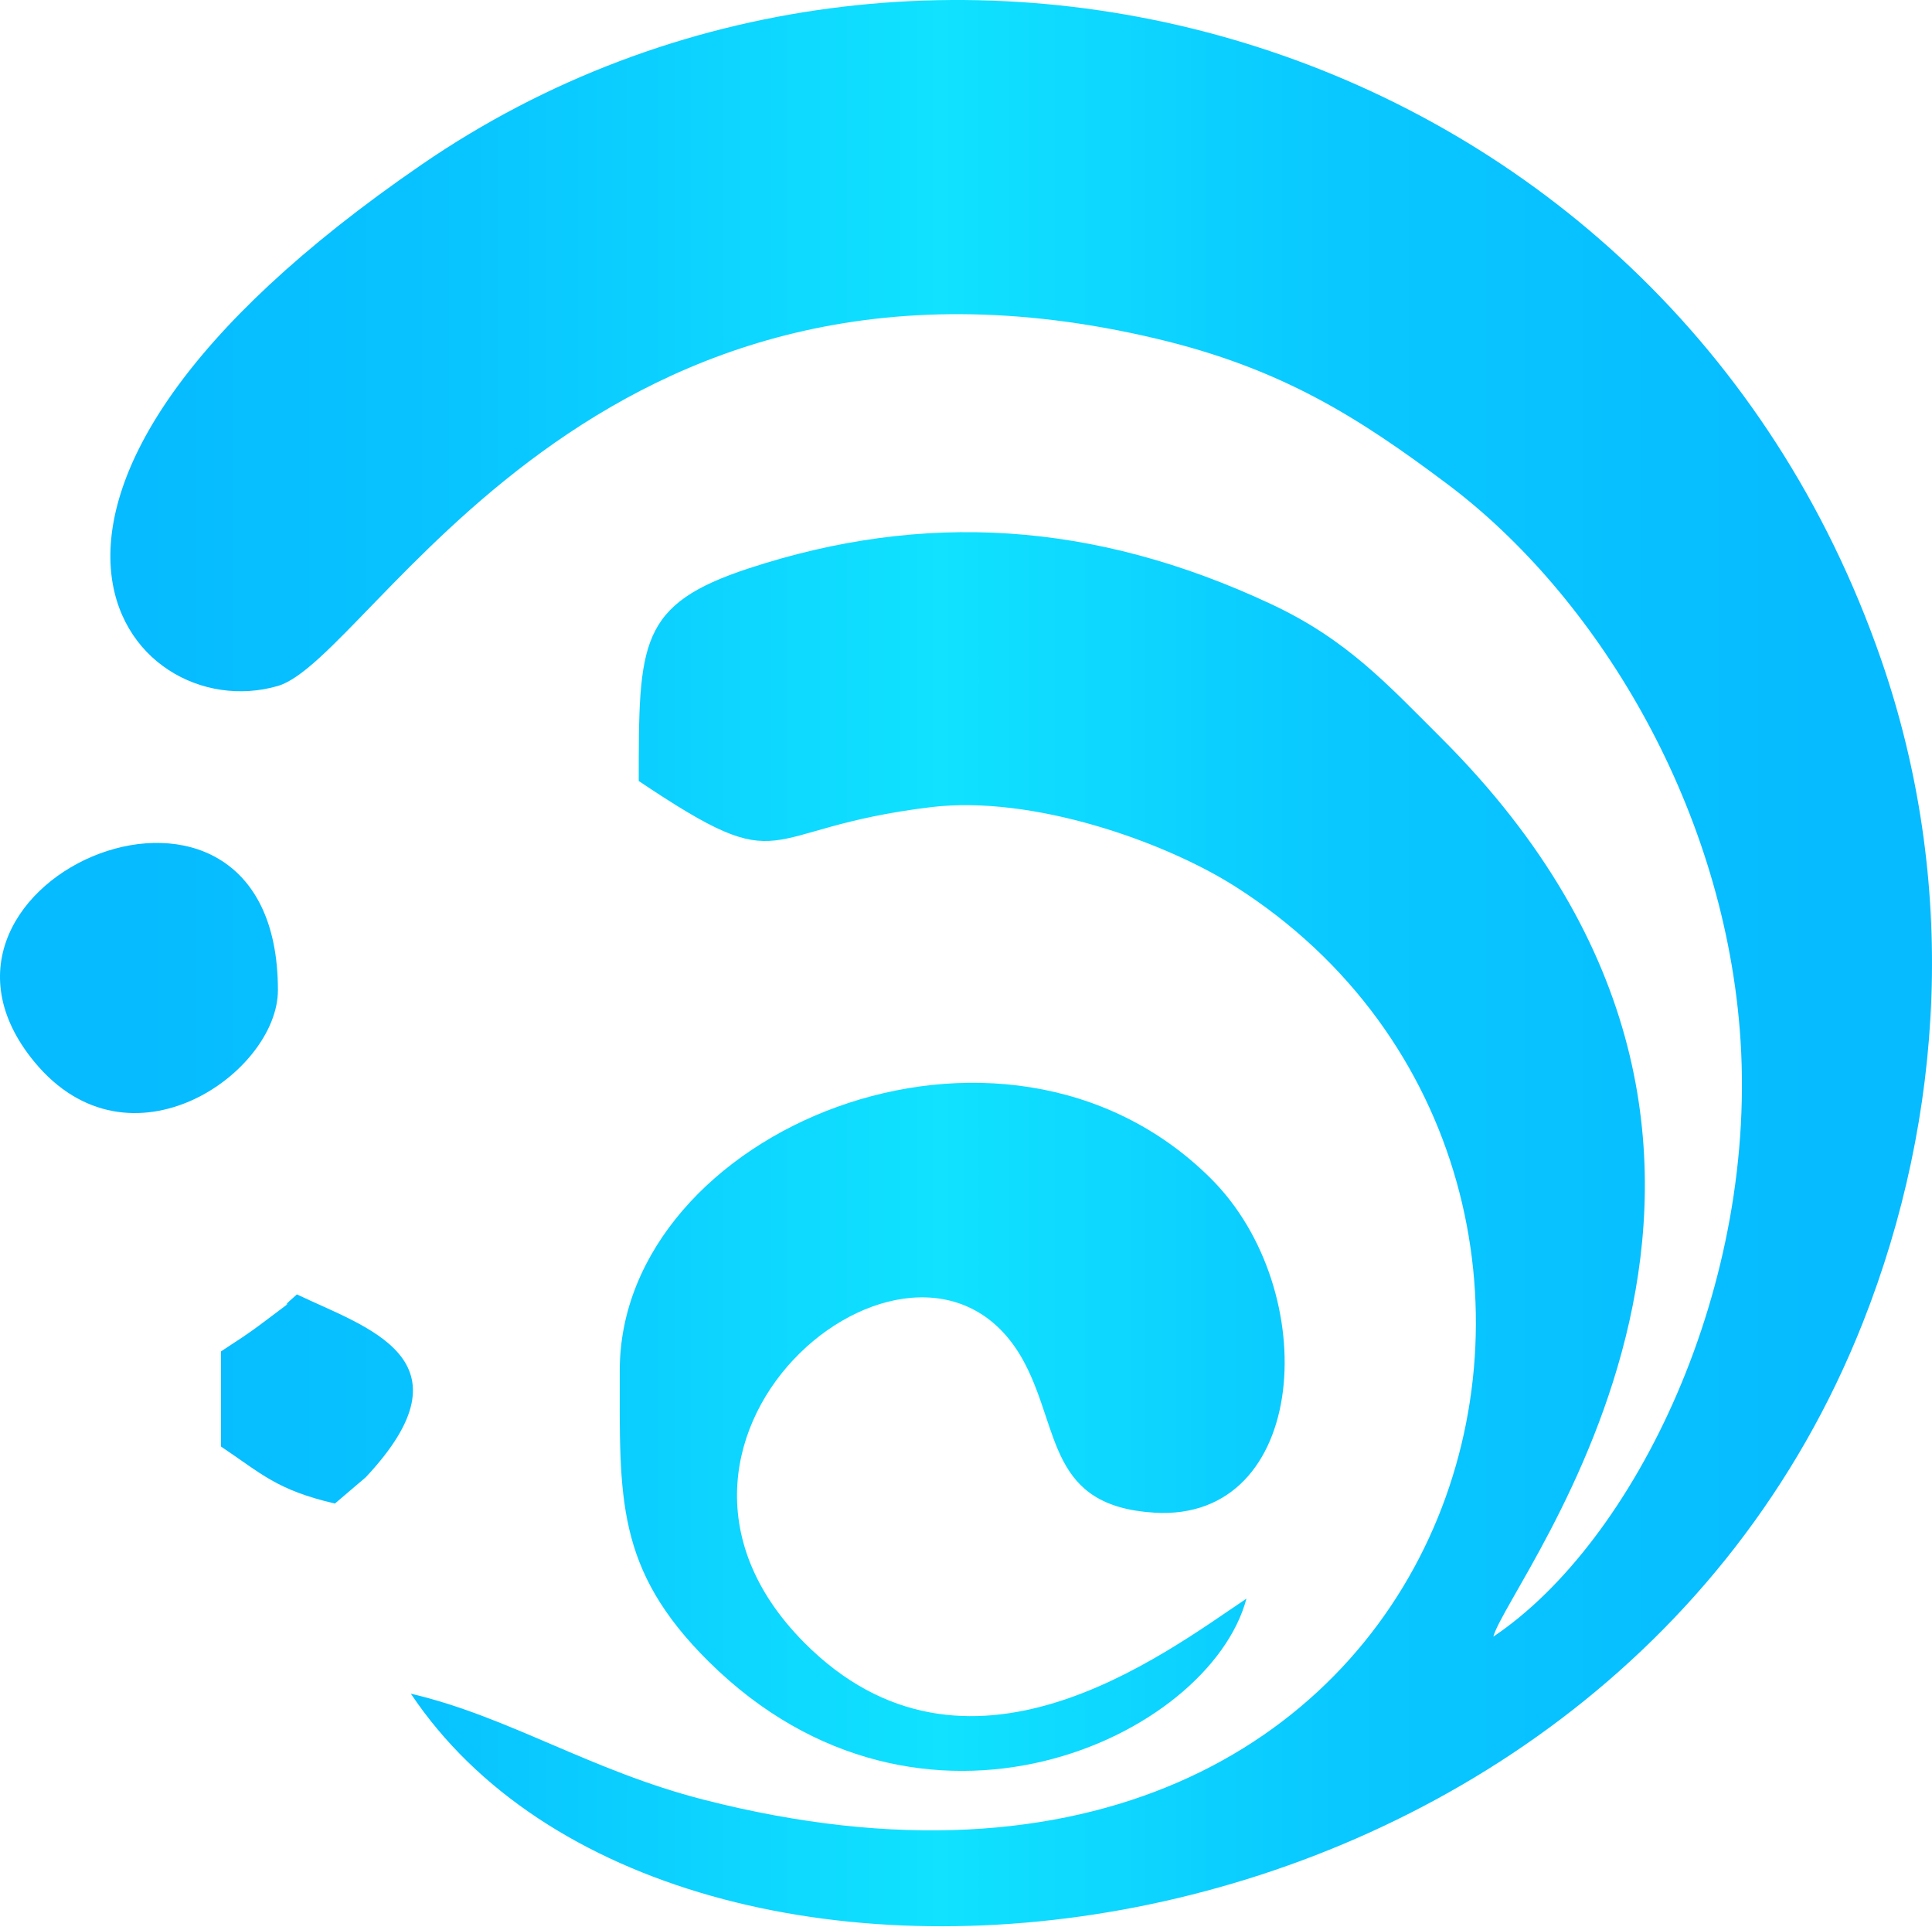
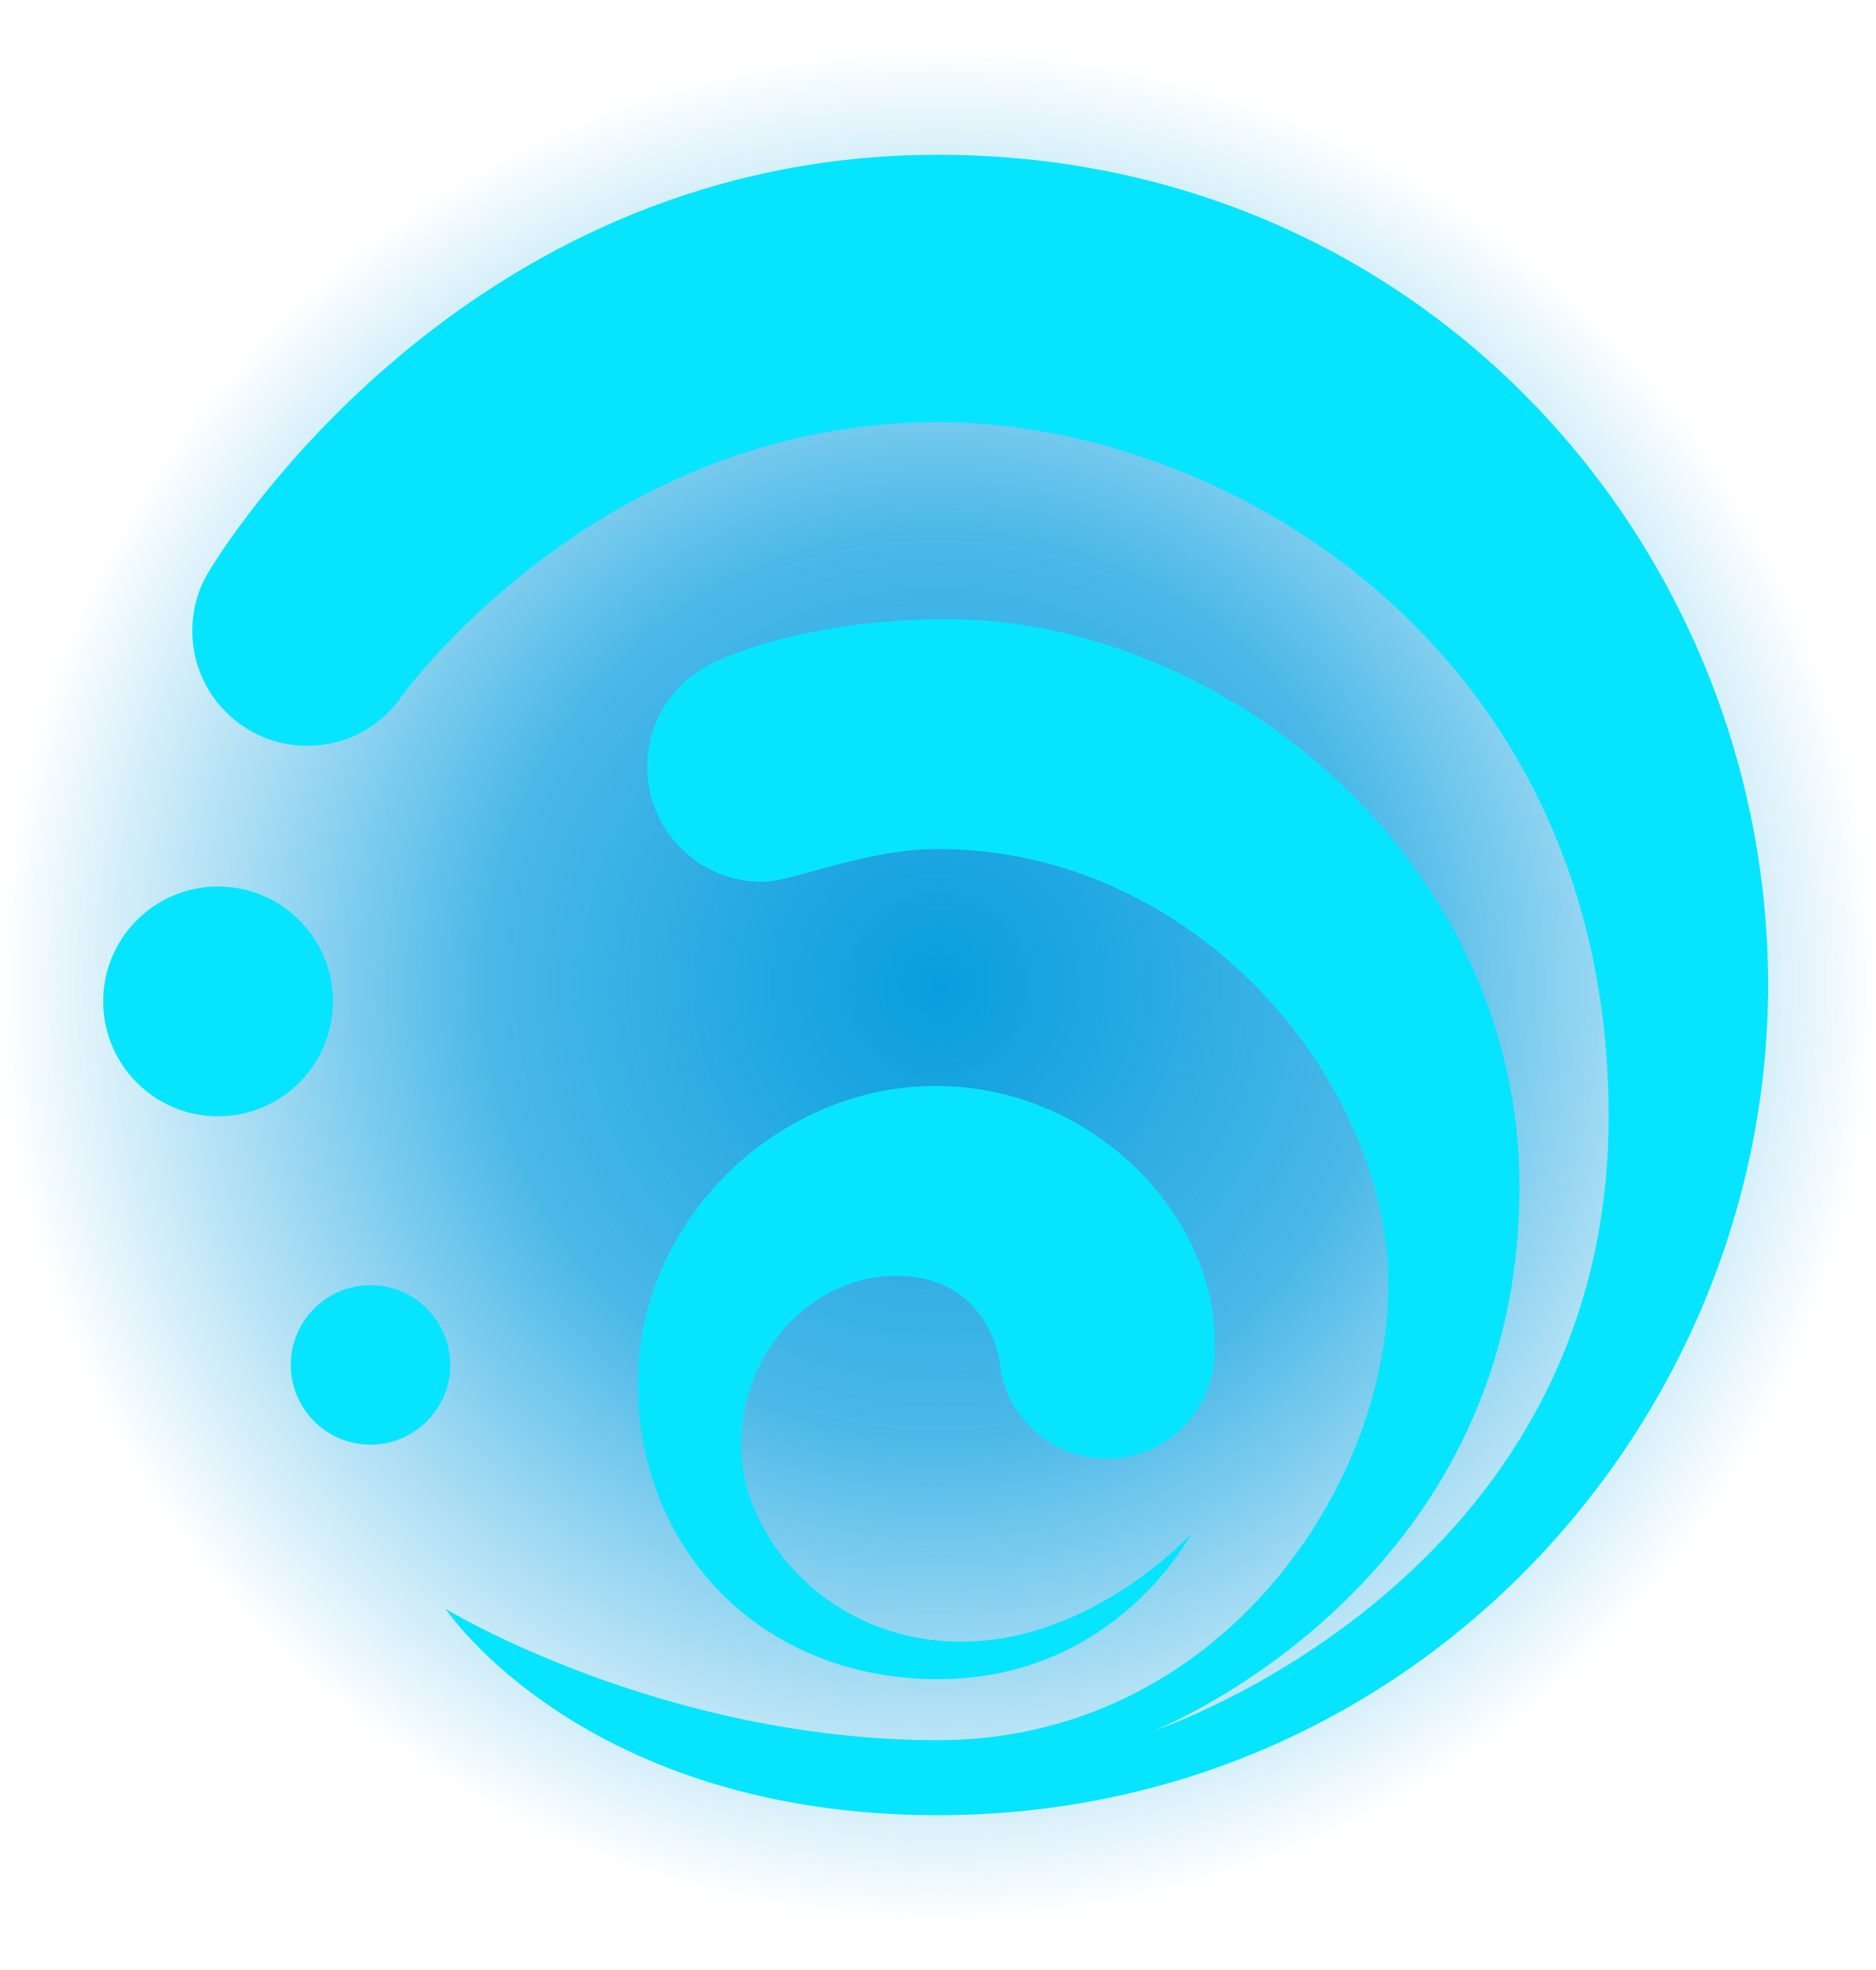
- <svg xmlns="http://www.w3.org/2000/svg" xmlns:xlink="http://www.w3.org/1999/xlink" xml:space="preserve" width="100%" height="100%" version="1.1" style="shape-rendering:geometricPrecision; text-rendering:geometricPrecision; image-rendering:optimizeQuality; fill-rule:evenodd; clip-rule:evenodd" viewBox="0 0 1257170 1253180">
+ <svg xmlns="http://www.w3.org/2000/svg" width="100%" height="100%" viewBox="0 0 400 420" version="1.1" xml:space="preserve" style="fill-rule:evenodd;clip-rule:evenodd;stroke-linejoin:round;stroke-miterlimit:2;">
+   <g transform="matrix(1,0,0,1,0,10)">
+     <circle cx="200" cy="200" r="200" style="fill:url(#_Radial1);" />
+   </g>
+   <path d="M44.747,121.48C50.257,112.511 101.866,33 200,33C304,33 377,117 377,210C377,303 302,387 200,387C124.277,387 95,343 95,343C95,343 141,371 200,371C259,371 296,318 296,274C296,230 254.64,181 200,181C184.467,181 169.115,188 162.5,188C148.978,188 138,177.022 138,163.5C138,153.346 144.19,144.627 153,140.913L153.063,140.886C153.264,140.802 171.051,132 202,132C260.878,132 324,183.305 324,253C324,338.409 246,369 246,369C246,369 343,337 343,238C343,139 262,90 200,90C133.257,90 92.818,138.996 85.764,148.267C85.414,148.781 79.037,159 65.5,159C51.978,159 41,148.022 41,134.5C41,130.059 42.184,125.893 44.253,122.3L44.747,121.48ZM213.035,289.278C211.408,282.792 206.389,272 191,272C173.411,272 158,288 158,308C158,328 177,350 205,350C233,350 254,327 254,327C254,327 238,358 200,358C162,358 136,330 136,295C136,260 165.951,231.525 199.475,231.525C233,231.525 259,259 259,286L258.915,286.015C258.971,286.669 259,287.331 259,288C259,300.694 248.694,311 236,311C225.402,311 216.468,303.816 213.807,294.056L213.807,294.056C213.389,292.521 213.125,290.923 213.035,289.278ZM79,274C88.383,274 96,281.617 96,291C96,300.383 88.383,308 79,308C69.617,308 62,300.383 62,291C62,281.617 69.617,274 79,274ZM46.5,189C60.022,189 71,199.978 71,213.5C71,227.022 60.022,238 46.5,238C32.978,238 22,227.022 22,213.5C22,199.978 32.978,189 46.5,189Z" style="fill:rgb(7,229,254);" />
  <defs>
-     <style type="text/css">
-    
-     .fil2 {fill:url(#id0)}
-     .fil0 {fill:url(#id1)}
-     .fil1 {fill:url(#id2)}
-     .fil3 {fill:url(#id3)}
-    
-   </style>
-     <linearGradient id="id0" gradientUnits="userSpaceOnUse" x1="90422" y1="636257" x2="1182020" y2="636253">
-       <stop offset="0" style="stop-opacity:1; stop-color:#06BBFF" />
-       <stop offset="0.18" style="stop-opacity:1; stop-color:#08C3FF" />
-       <stop offset="0.478" style="stop-opacity:1; stop-color:#10E2FF" />
-       <stop offset="0.722" style="stop-opacity:1; stop-color:#09C7FF" />
-       <stop offset="1" style="stop-opacity:1; stop-color:#06BBFF" />
-     </linearGradient>
-     <linearGradient id="id1" gradientUnits="userSpaceOnUse" xlink:href="#id0" x1="90422" y1="636257" x2="1182020" y2="636253">
-   </linearGradient>
-     <linearGradient id="id2" gradientUnits="userSpaceOnUse" xlink:href="#id0" x1="90422" y1="636257" x2="1182020" y2="636253">
-   </linearGradient>
-     <linearGradient id="id3" gradientUnits="userSpaceOnUse" xlink:href="#id0" x1="90422" y1="636257" x2="1182020" y2="636253">
-   </linearGradient>
+     <radialGradient id="_Radial1" cx="0" cy="0" r="1" gradientUnits="userSpaceOnUse" gradientTransform="matrix(200,0,0,200,200,200)">
+       <stop offset="0" style="stop-color:rgb(8,158,222);stop-opacity:1" />
+       <stop offset="0.48" style="stop-color:rgb(8,158,223);stop-opacity:0.73" />
+       <stop offset="1" style="stop-color:rgb(8,159,224);stop-opacity:0" />
+     </radialGradient>
  </defs>
-   <g id="Layer_x0020_1">
-     <g id="_1369327180864">
-       <path class="fil0" d="M934656 1101865l0 0zm12360 -12371l-12359 12372 12359 -12372zm12355 -12372l-12355 12372 12355 -12372zm12359 -12371l-12359 12372 12359 -12372zm0 0c9973,-37385 237181,-314043 -33868,-584601 -35686,-35621 -61600,-64118 -110689,-87121 -115823,-54284 -226578,-60417 -339728,-23339 -71794,23523 -71810,48299 -71810,138409 99071,66406 74303,31035 190180,17006 66181,-8016 152361,22549 198277,51836 301033,192014 157318,722789 -346151,593907 -73849,-18905 -126827,-54112 -190597,-68981 171139,255829 772497,194974 944921,-241652 52876,-133902 61928,-286737 11708,-431434 -142183,-409663 -623968,-545198 -949515,-321772 -317449,217866 -191084,367709 -93618,339241 61142,-17857 206121,-312688 571685,-225903 81152,19266 131171,50932 189545,94777 95342,71610 178025,205659 189987,354433 13399,166677 -68539,333669 -160331,395200l4 -6z" />
-       <path class="fil1" d="M403279 891573c0,82512 -2968,129145 57912,189435 138315,136980 325747,49511 349889,-40992 -54563,36574 -182573,134757 -287933,28452 -134434,-135641 79183,-305585 143858,-181190 22872,43997 15634,92636 84157,96820 100713,6149 110153,-144525 36562,-217584 -135617,-134634 -384445,-30716 -384445,125063l0 -4z" />
-       <path class="fil2" d="M180844 644173c0,-180064 -256668,-72392 -158448,46682 61977,75134 158448,6984 158448,-46682z" />
-       <path class="fil3" d="M143770 879205l0 61850c26651,17866 36357,28297 74148,37111l20031 -17055c72396,-77169 127,-97466 -44746,-119016 -18259,15888 9035,-5109 -20162,16924 -14369,10845 -17342,12191 -29267,20187l-4 -1z" />
-     </g>
-   </g>
</svg>
